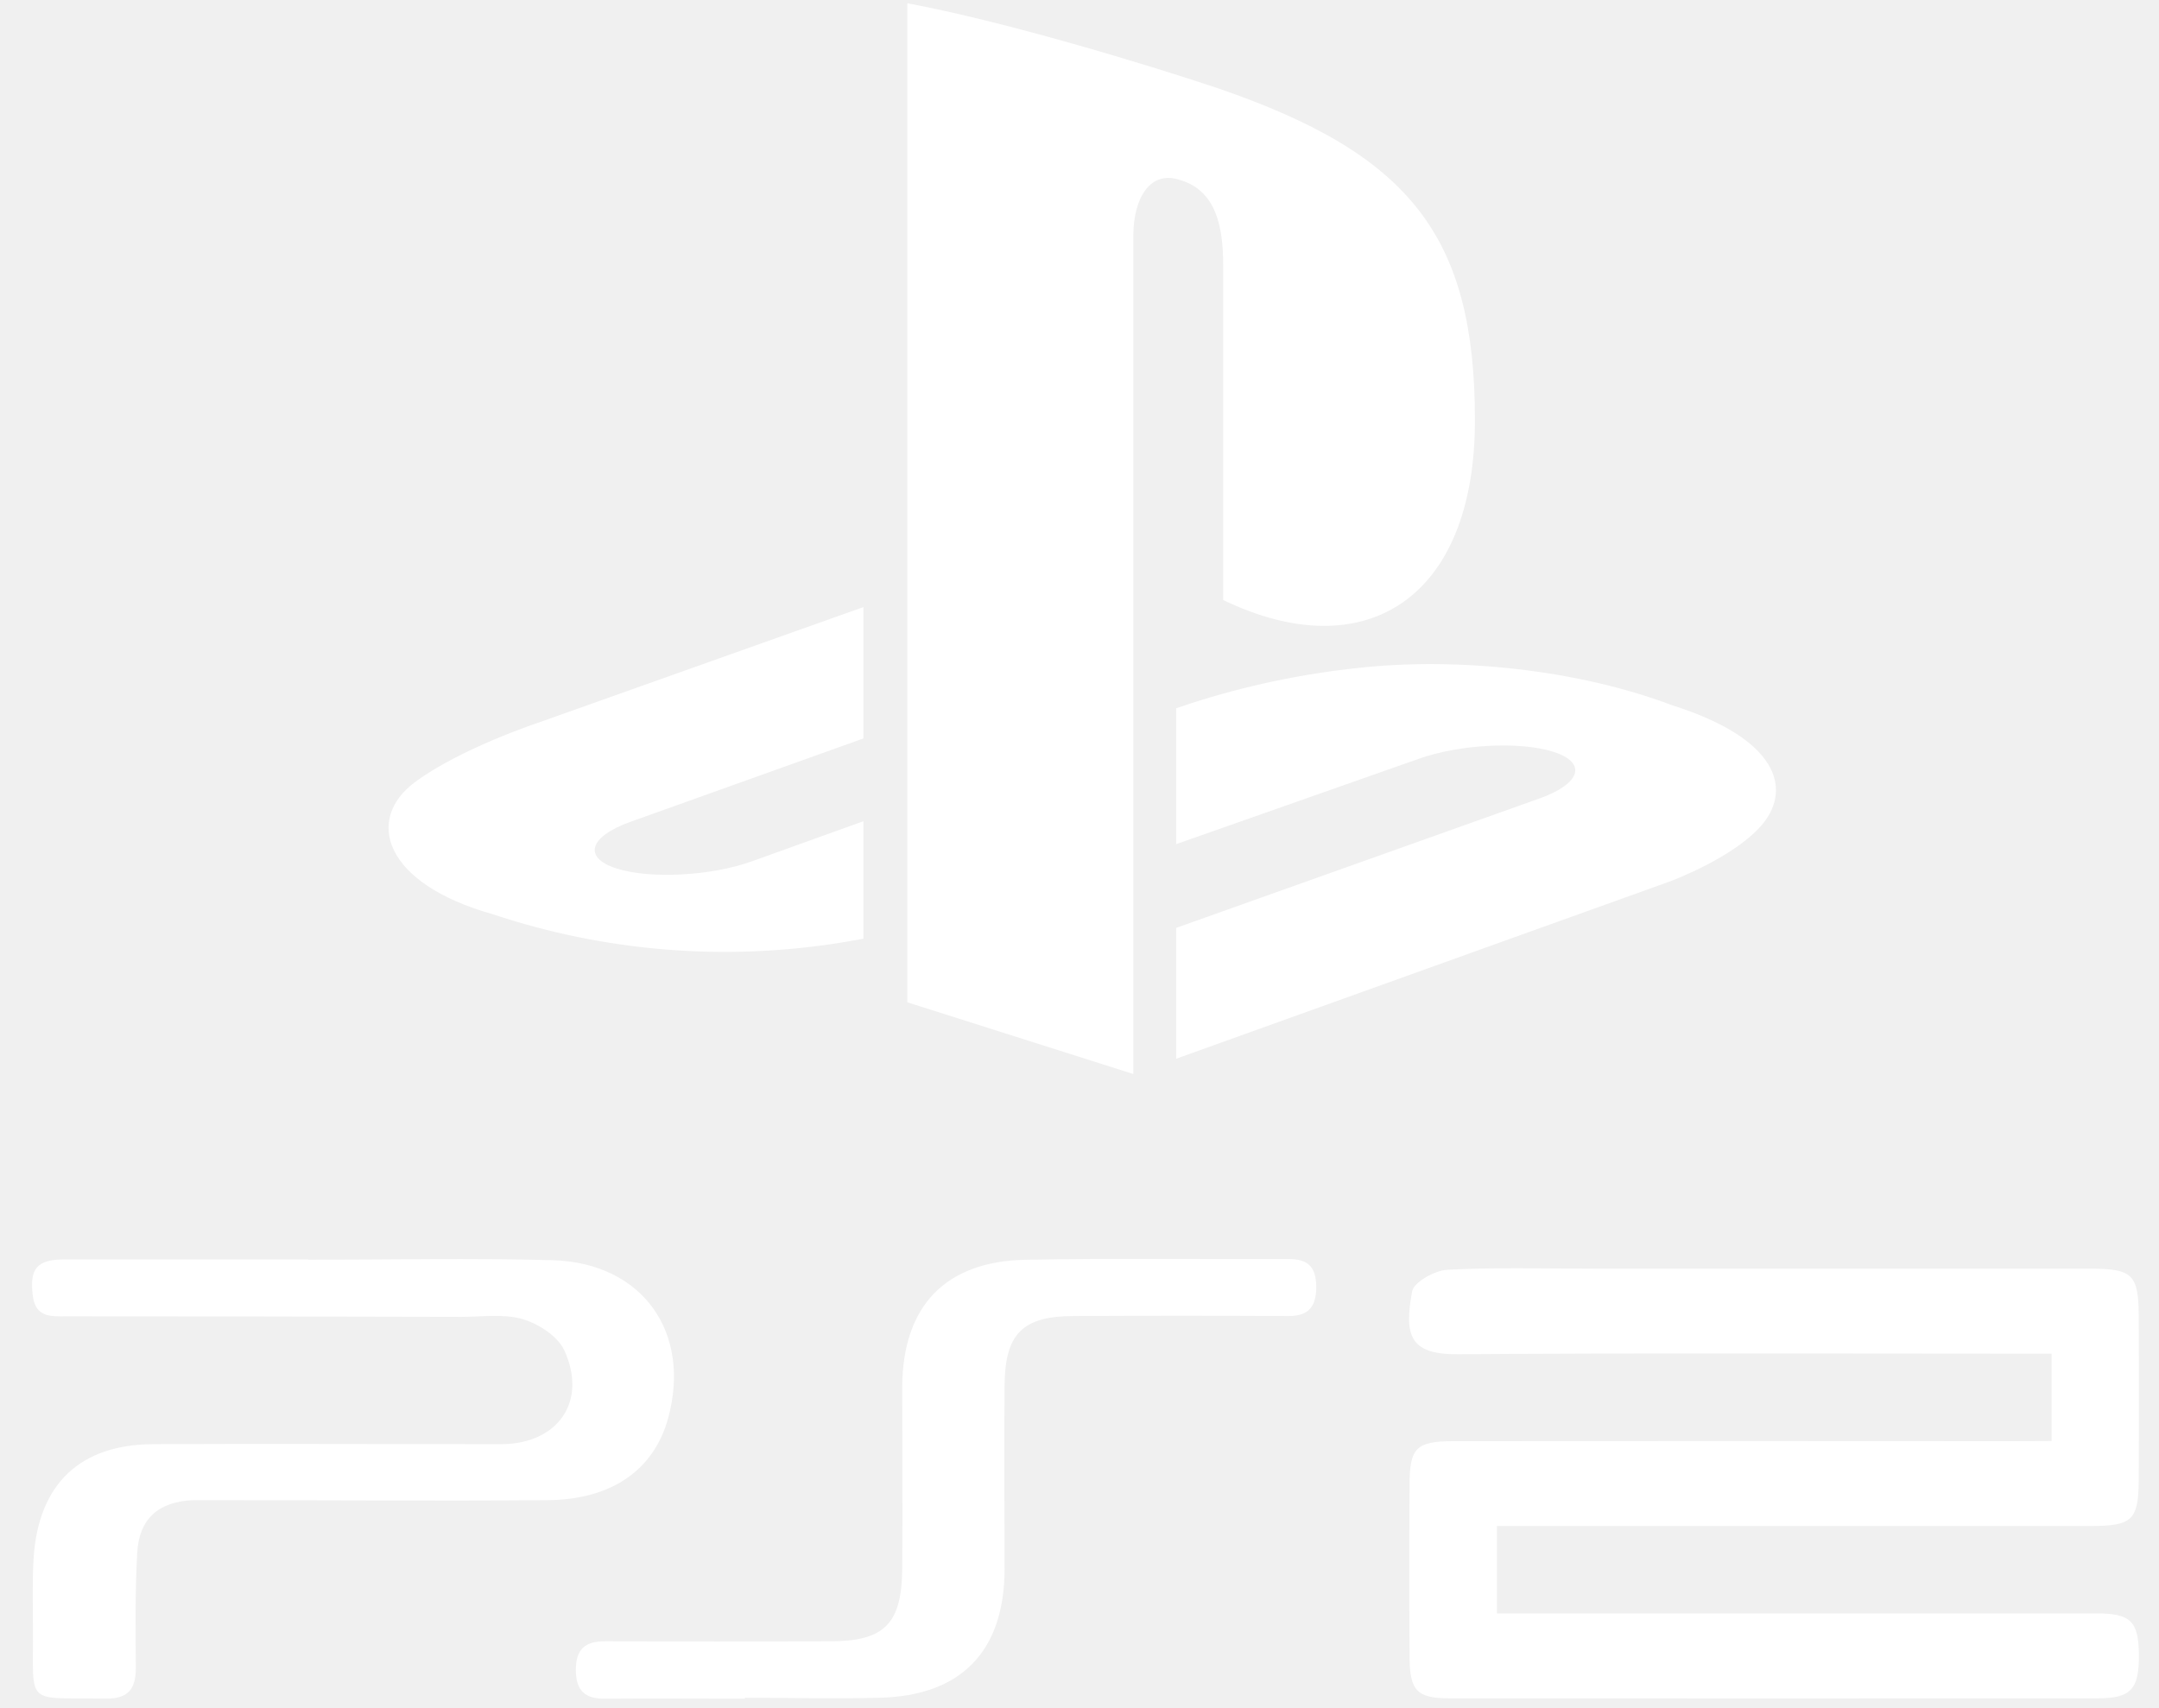
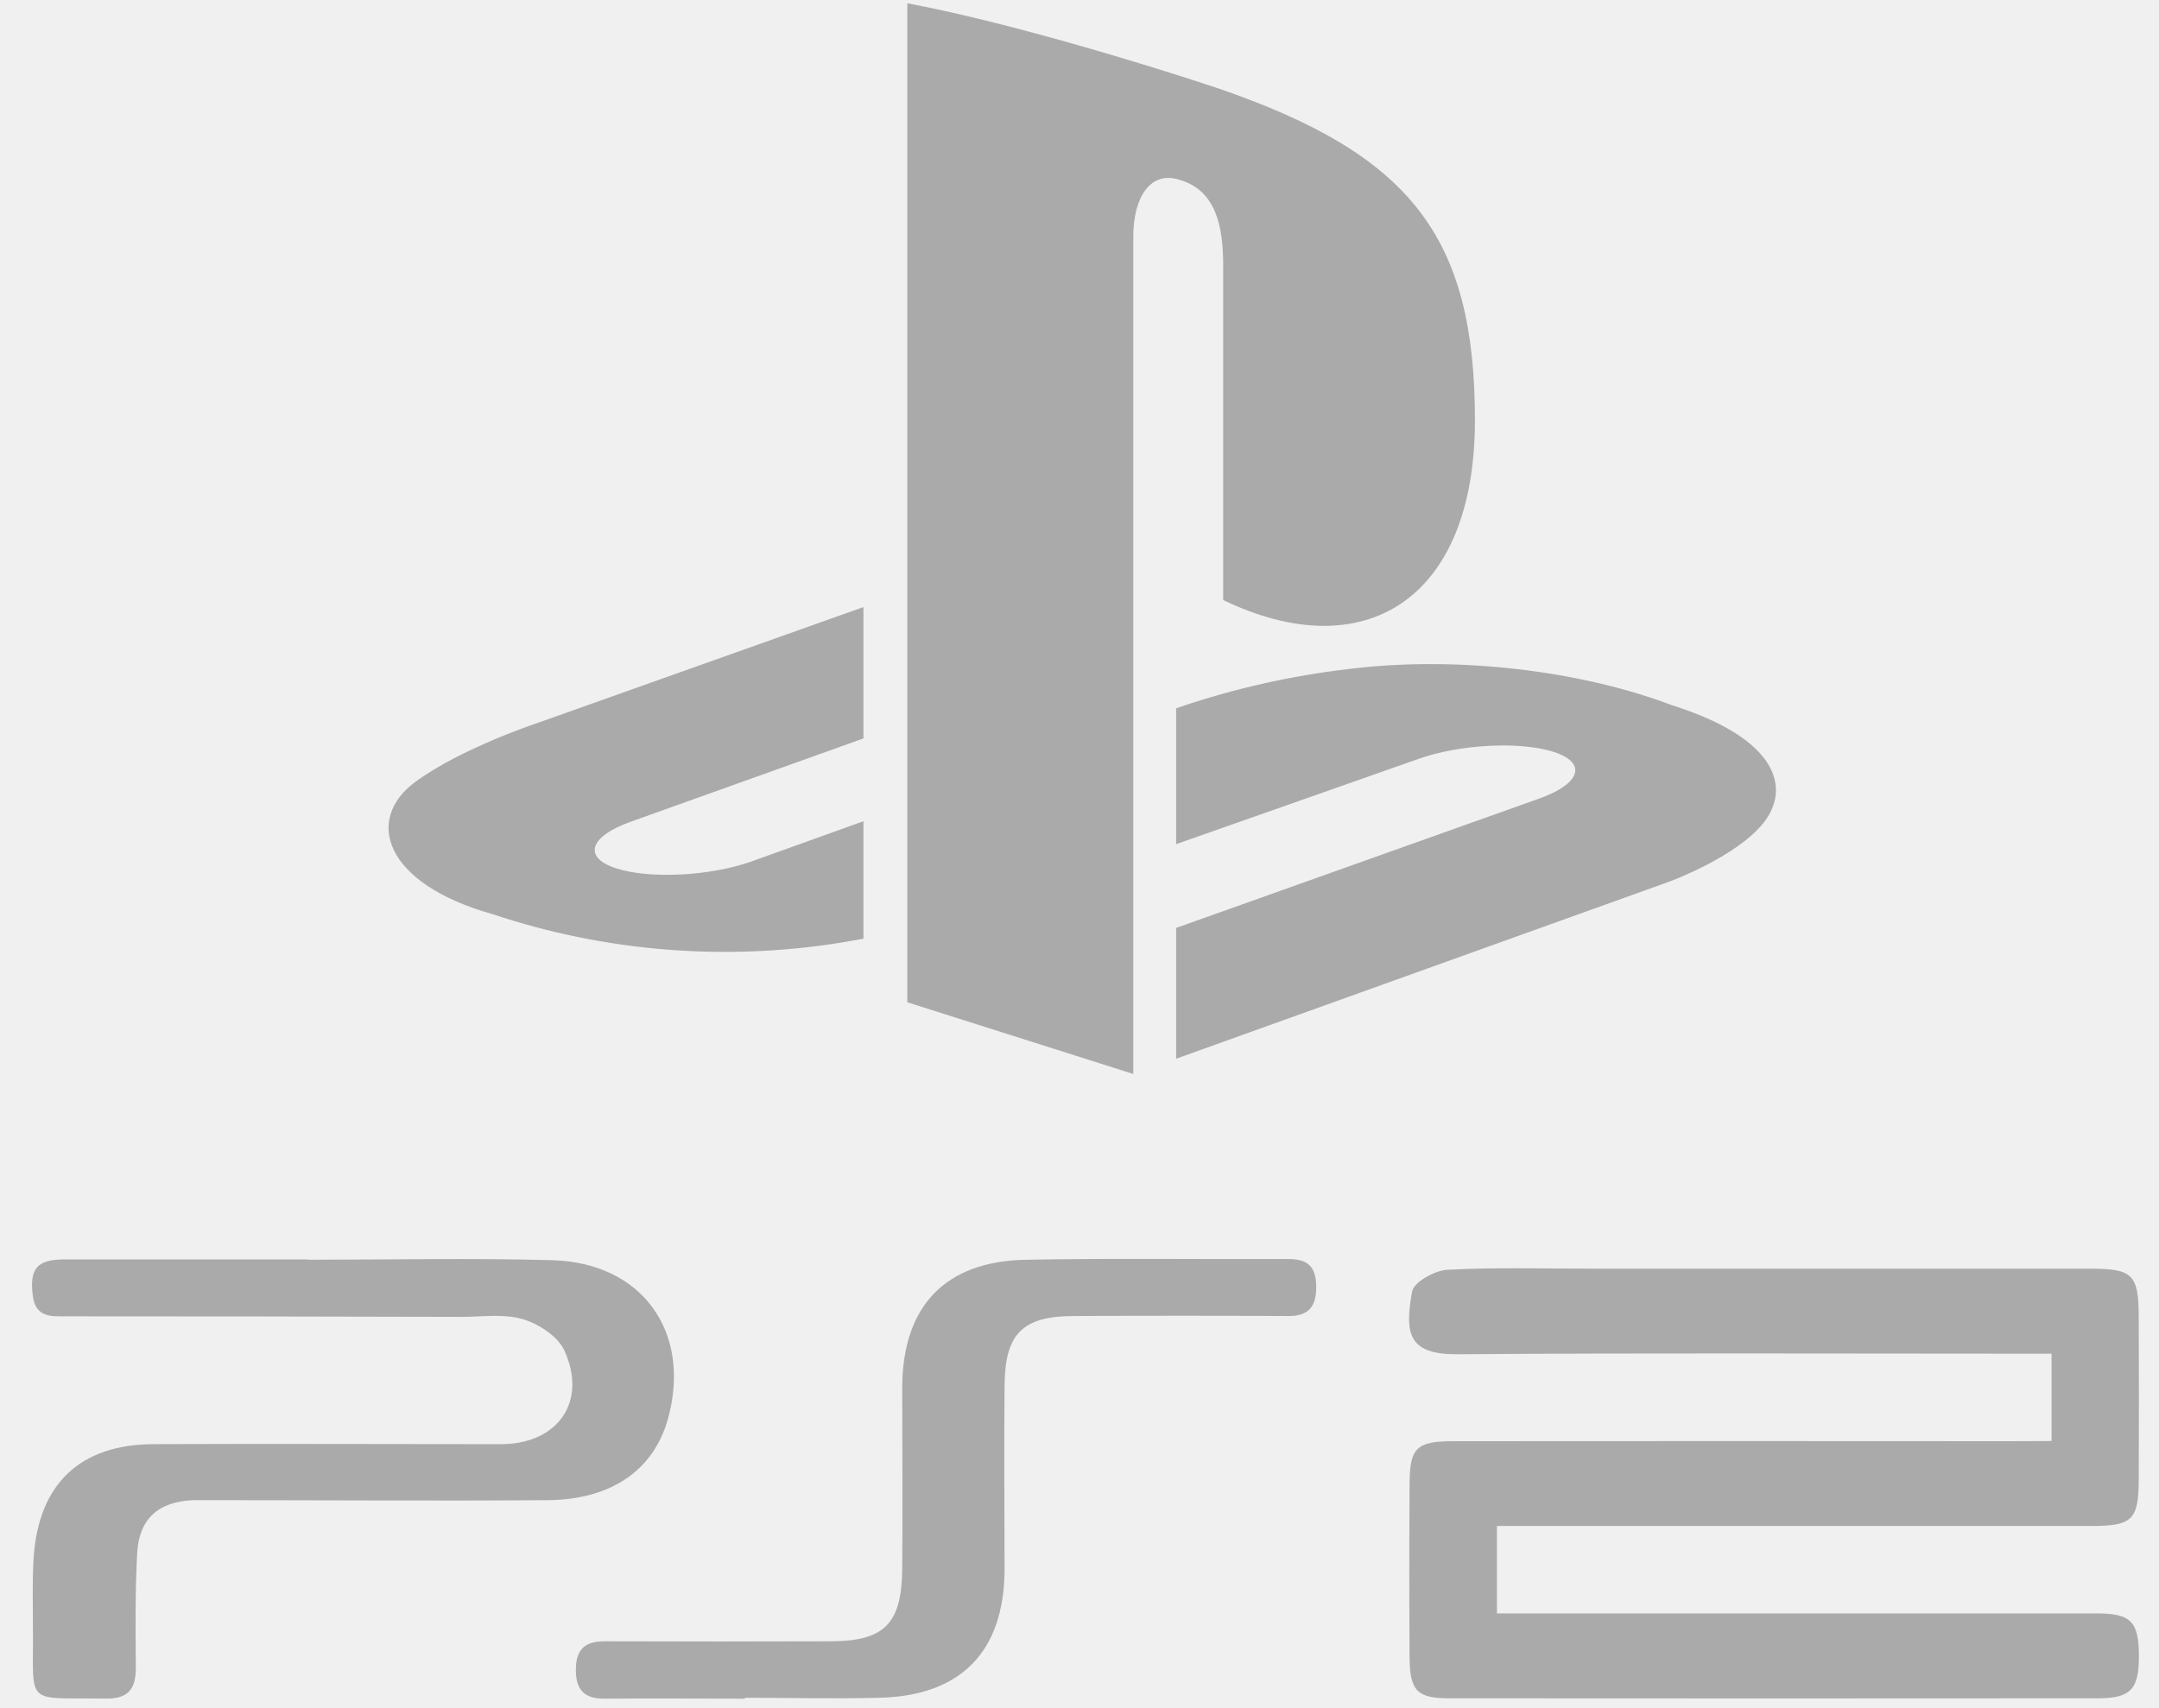
<svg xmlns="http://www.w3.org/2000/svg" viewBox="0 0 557.28 440.86">
  <defs>
-     <style>.cls-1,.cls-2{fill:#fff;}.cls-2{fill-rule:evenodd;}</style>
+     <style>.cls-1,.cls-2{fill:#aaa;}.cls-2{fill-rule:evenodd;}</style>
  </defs>
  <g id="play">
    <g id="PS2">
      <path class="cls-1" d="M529.55,372V349.45h-8.86c-48.13,0-96.26-.21-144.38.15-12.6.09-13.85-5-11.82-16.2.44-2.43,5.85-5.44,9.1-5.61,12.51-.66,25.08-.28,37.62-.28q64.13,0,128.25,0c11,0,12.54,1.45,12.59,12.31q.09,21.12,0,42.24c-.06,10.32-1.68,11.87-12.25,11.87q-71.8,0-143.61,0h-9.8v22.57h154.7c8.86,0,10.91,2,11,10.65.07,8.87-2,11.26-10.53,11.27q-83.7.07-167.41,0c-8.42,0-10.25-1.95-10.31-10.61q-.14-22.28,0-44.55c0-9.49,1.74-11.21,11.25-11.22q72.19-.06,144.38,0Z" />
      <path class="cls-1" d="M192.27,438.51c-12,0-24-.1-36,0-5.21.09-7.6-2-7.63-7.34s2.3-7.51,7.51-7.47q29,.1,58.12,0c14,0,18.49-4.48,18.61-18.72.14-15.69,0-31.37,0-47.05.16-20.82,11.15-32.34,31.88-32.72,22.55-.43,45.22-.1,67.84-.19,4.87,0,7.06,1.88,7.14,6.94s-1.73,7.79-7.07,7.77q-27.76-.14-55.37,0c-13.3,0-17.88,4.49-18,17.85-.16,15.92,0,31.84,0,47.75-.14,21.06-11.27,32.49-32.42,32.95-11.53.3-23.07,0-34.6,0Z" />
      <path class="cls-1" d="M79.55,325.2c21,0,42-.46,63,.12,23.26.64,36,18.56,29.89,40.86-3.68,13.32-14.64,21-31.22,21.09-28.62.21-57.24,0-85.86,0H49.8c-8.81.37-13.88,4.74-14.38,13.55-.56,9.9-.43,19.84-.36,29.76,0,5.47-2,8-7.78,7.91C6.05,438.16,8.69,440.8,8.5,420.3c0-6-.19-12,.17-18,1.22-19.22,12-29.49,31.1-29.49,27.93-.13,55.85,0,83.78,0h6.24c14.38-.26,21.89-11.15,15.84-24.28-1.73-3.62-6.64-6.81-10.74-8-4.92-1.44-10.53-.58-15.82-.58q-50.88-.14-101.81-.14c-3.92,0-8.08.42-8.79-5.29-.89-6.93,1-9.38,8.06-9.4h63Z" />
-       <path id="logo" class="cls-2" d="M455.22,212.4c-7,8.82-24.13,15.12-24.13,15.12l-127.5,45.79V239.54l93.83-33.43c10.65-3.82,12.28-9.21,3.63-12s-24.28-2-34.94,1.81l-62.52,22V182.85l3.61-1.22a213.89,213.89,0,0,1,43.47-9.21c25.4-2.8,56.5.38,80.92,9.64C459.11,190.75,462.21,203.57,455.22,212.4ZM315.73,154.89V68.52c0-10.14-1.87-19.48-11.39-22.13-7.29-2.33-11.81,4.44-11.81,14.57V277.25L234.2,258.74V.85c24.8,4.61,60.93,15.49,80.36,22,49.4,17,66.15,38.06,66.15,85.63C380.71,154.87,352.09,172.44,315.73,154.89ZM127.17,236c-28.25-7.95-32.95-24.53-20.07-34.08,11.9-8.82,32.13-15.46,32.13-15.46l83.64-29.74v33.91l-60.18,21.54c-10.64,3.81-12.27,9.21-3.63,12s24.29,2,34.94-1.79L222.87,212v30.33c-1.83.33-3.87.65-5.76,1A189.19,189.19,0,0,1,127.17,236Z" />
+       <path id="logo-3" data-name="logo" class="cls-2" d="M455.22,212.4c-7,8.82-24.13,15.12-24.13,15.12l-127.5,45.79V239.54l93.83-33.43c10.65-3.82,12.28-9.21,3.63-12s-24.28-2-34.94,1.81l-62.52,22V182.85l3.61-1.22a213.89,213.89,0,0,1,43.47-9.21c25.4-2.8,56.5.38,80.92,9.64C459.11,190.75,462.21,203.57,455.22,212.4ZM315.73,154.89V68.52c0-10.14-1.87-19.48-11.39-22.13-7.29-2.33-11.81,4.44-11.81,14.57V277.25L234.2,258.74V.85c24.8,4.61,60.93,15.49,80.36,22,49.4,17,66.15,38.06,66.15,85.63C380.71,154.87,352.09,172.44,315.73,154.89ZM127.17,236c-28.25-7.95-32.95-24.53-20.07-34.08,11.9-8.82,32.13-15.46,32.13-15.46l83.64-29.74v33.91l-60.18,21.54c-10.64,3.81-12.27,9.21-3.63,12s24.29,2,34.94-1.79L222.87,212v30.33c-1.83.33-3.87.65-5.76,1A189.19,189.19,0,0,1,127.17,236Z" />
    </g>
  </g>
</svg>
